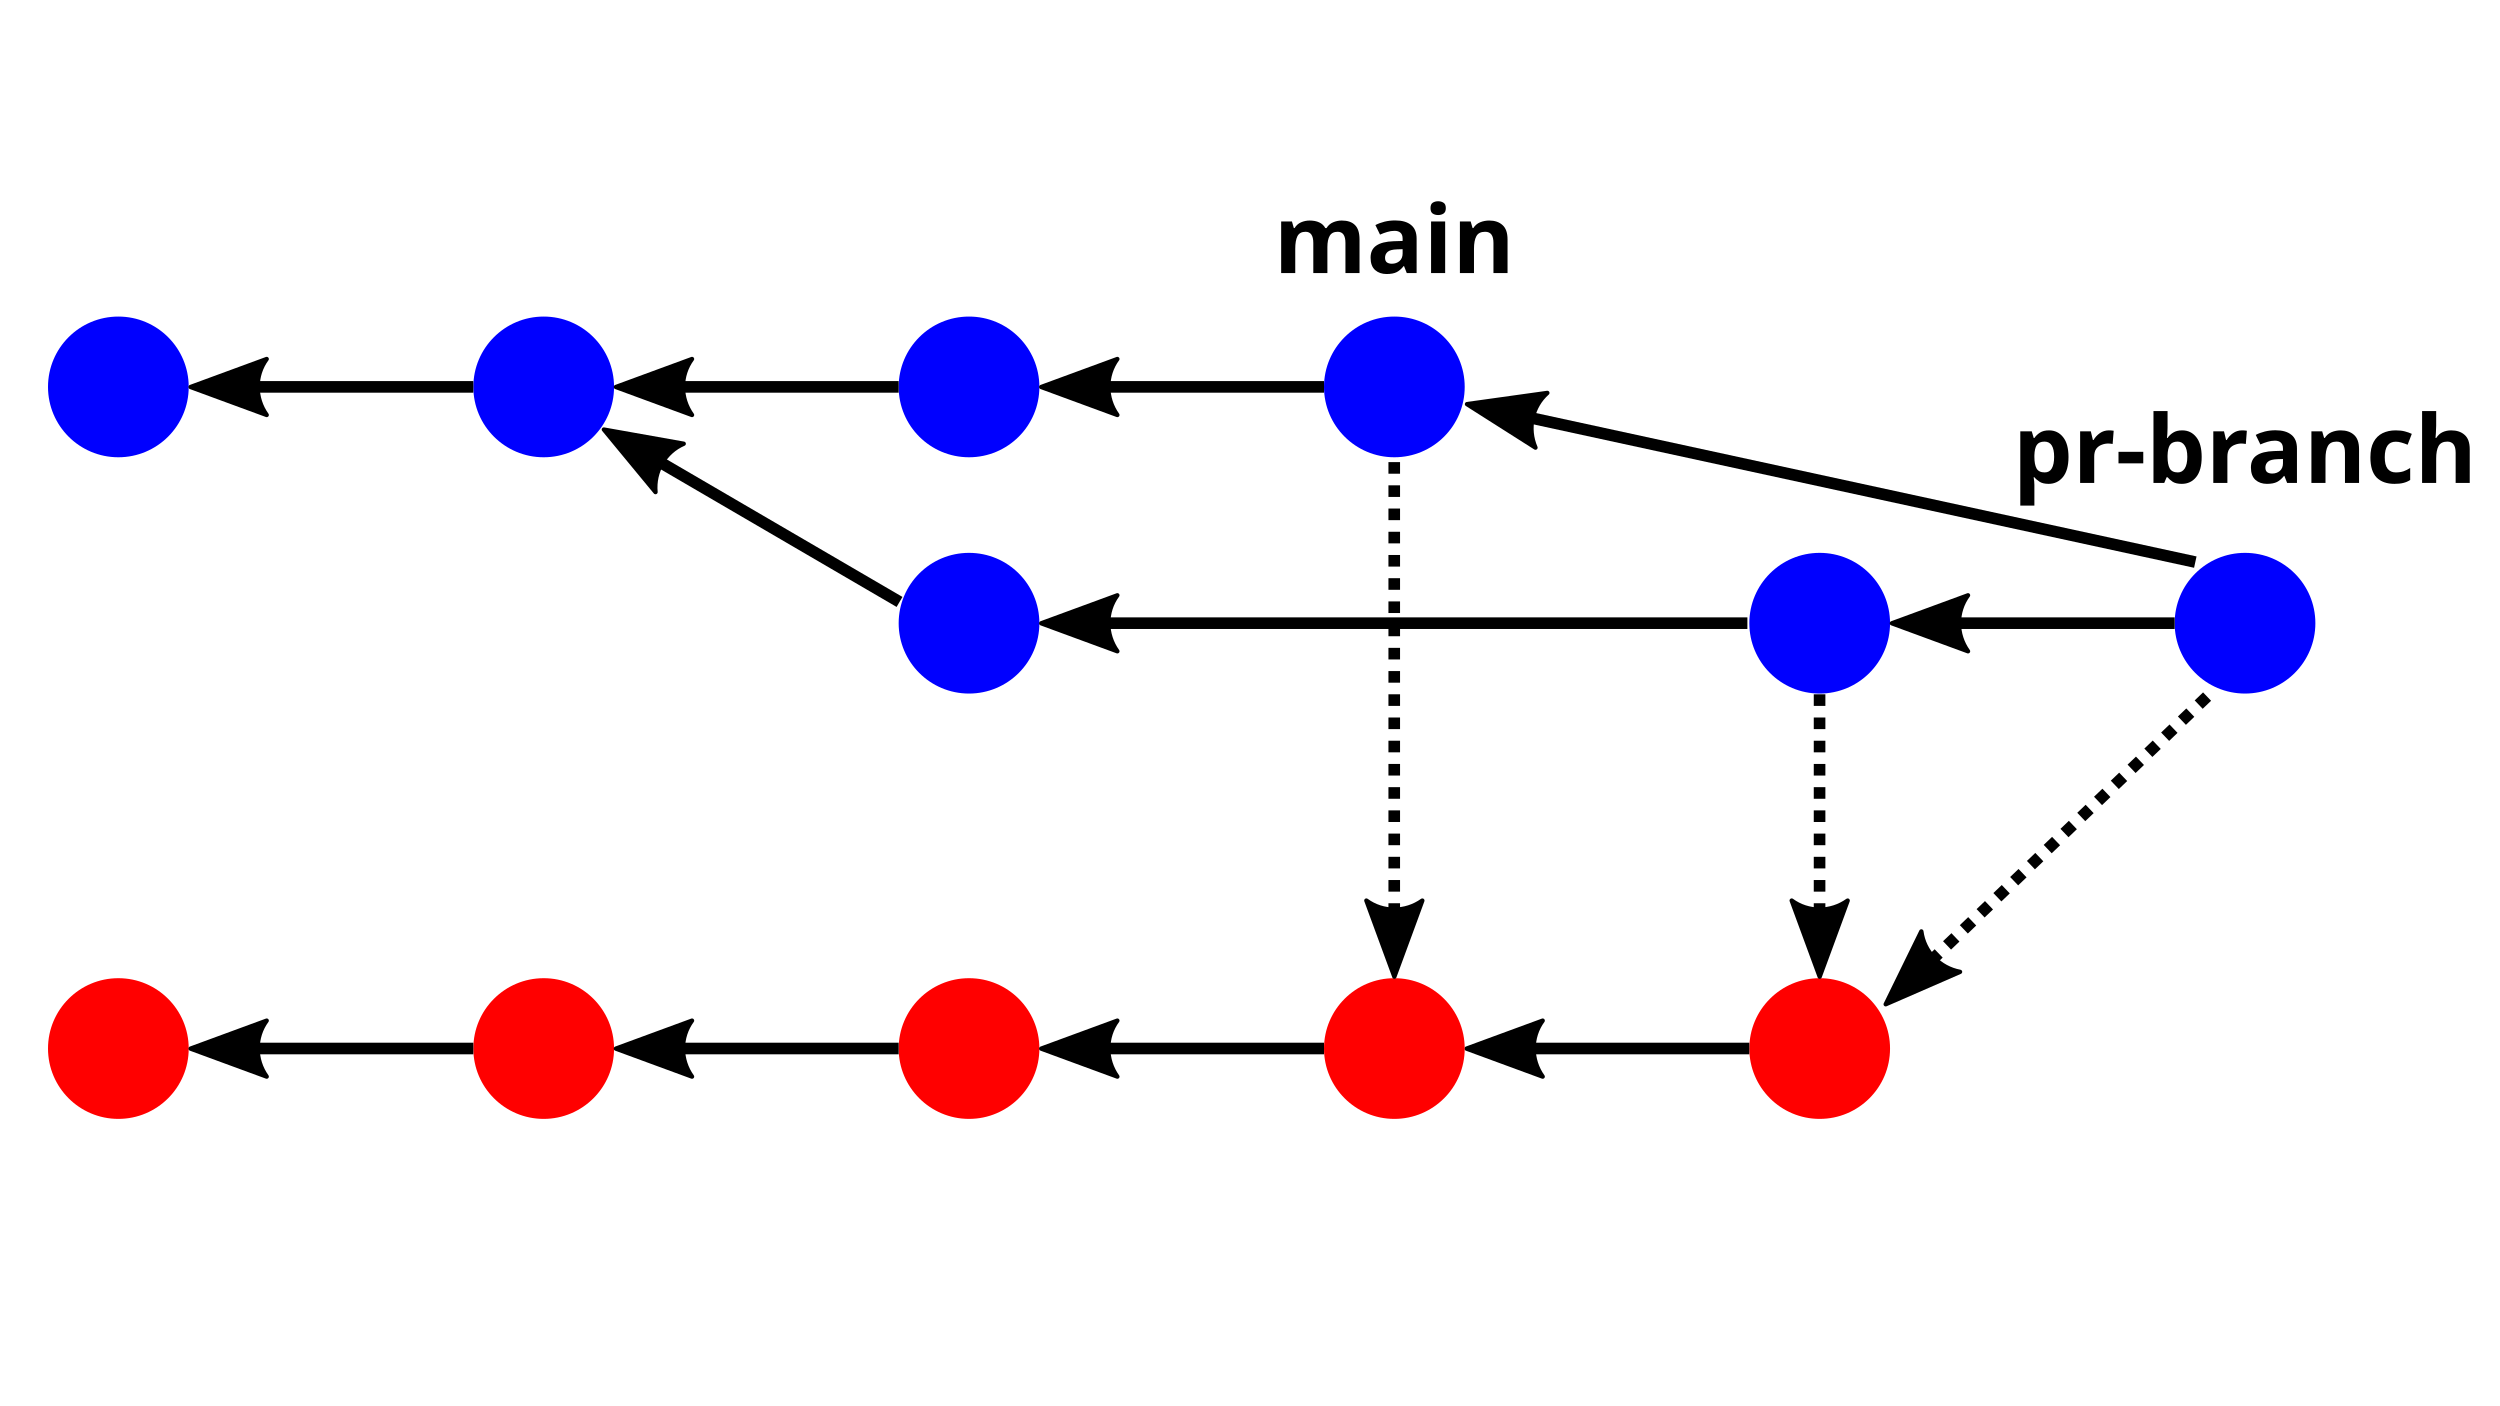
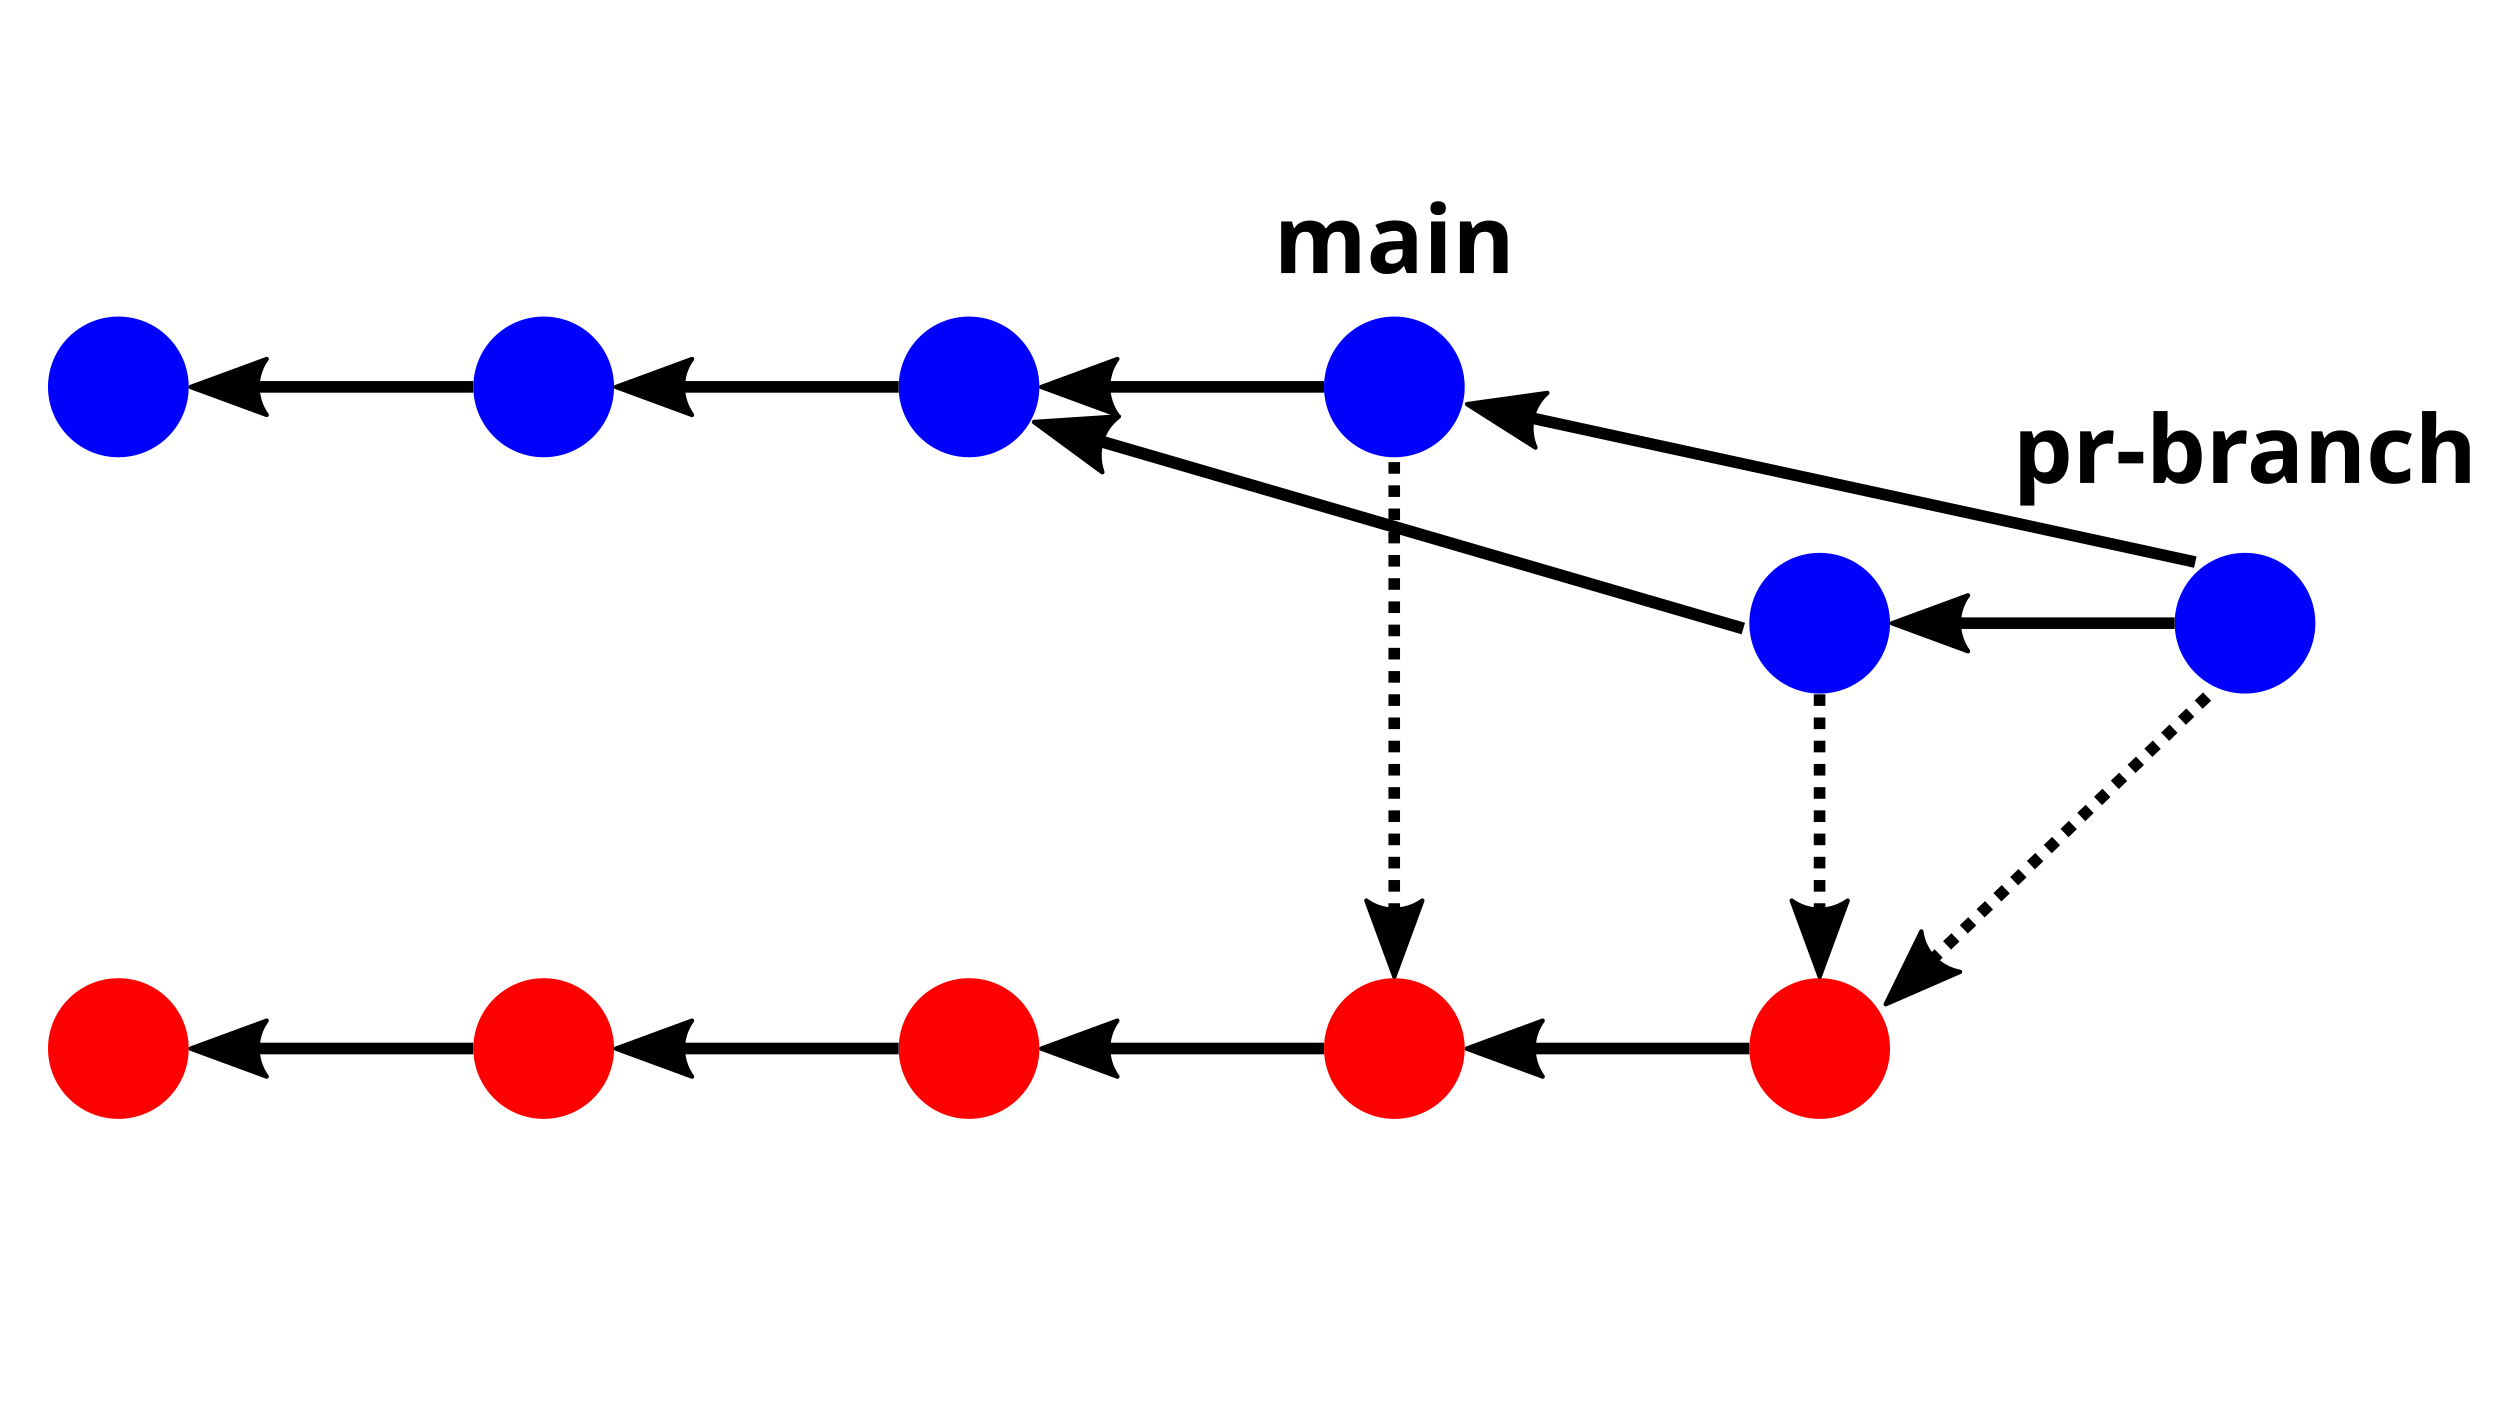
<svg xmlns="http://www.w3.org/2000/svg" version="1.1" id="svg2" width="1058" height="595" viewBox="0 0 1058 595">
  <defs id="defs6">
    <marker style="overflow:visible" id="Arrow2Mstart" refX="0.0" refY="0.0" orient="auto">
      <path transform="scale(0.6) translate(0,0)" d="M 8.719,4.034 L -2.207,0.016 L 8.719,-4.002 C 6.973,-1.63 6.983,1.616 8.719,4.034 z " style="stroke:context-stroke;fill-rule:evenodd;fill:context-stroke;stroke-width:0.625;stroke-linejoin:round" id="path1480" />
    </marker>
    <marker style="overflow:visible" id="Arrow2Lstart" refX="0.0" refY="0.0" orient="auto">
      <path transform="scale(1.1) translate(1,0)" d="M 8.719,4.034 L -2.207,0.016 L 8.719,-4.002 C 6.973,-1.63 6.983,1.616 8.719,4.034 z " style="stroke:context-stroke;fill-rule:evenodd;fill:context-stroke;stroke-width:0.625;stroke-linejoin:round" id="path1474" />
    </marker>
    <marker style="overflow:visible" id="Arrow2Mstart-6" refX="0" refY="0" orient="auto">
      <path transform="scale(0.6)" d="M 8.719,4.034 -2.207,0.016 8.719,-4.002 c -1.745,2.372 -1.735,5.617 -6e-7,8.035 z" style="fill:context-stroke;fill-rule:evenodd;stroke:context-stroke;stroke-width:0.625;stroke-linejoin:round" id="path1480-7" />
    </marker>
    <marker style="overflow:visible" id="marker40874" refX="0" refY="0" orient="auto">
      <path transform="scale(0.6)" d="M 8.719,4.034 -2.207,0.016 8.719,-4.002 c -1.745,2.372 -1.735,5.617 -6e-7,8.035 z" style="fill:context-stroke;fill-rule:evenodd;stroke:context-stroke;stroke-width:0.625;stroke-linejoin:round" id="path40872" />
    </marker>
    <marker style="overflow:visible" id="marker40878" refX="0" refY="0" orient="auto">
      <path transform="scale(0.6)" d="M 8.719,4.034 -2.207,0.016 8.719,-4.002 c -1.745,2.372 -1.735,5.617 -6e-7,8.035 z" style="fill:context-stroke;fill-rule:evenodd;stroke:context-stroke;stroke-width:0.625;stroke-linejoin:round" id="path40876" />
    </marker>
  </defs>
  <g id="g8">
    <circle style="fill:#0000ff;stroke-width:20" id="path849-3" cx="50.09" cy="163.743" r="29.773" />
    <circle style="fill:#0000ff;stroke-width:20" id="circle1358" cx="230.09" cy="163.743" r="29.773" />
    <circle style="fill:#0000ff;stroke-width:20" id="circle1360" cx="410.09" cy="163.743" r="29.773" />
    <g id="path1397">
      <path style="color:#000000;fill:#000000;-inkscape-stroke:none" d="m 87.162,161.271 v 4.914 H 200.316 v -4.914 z" id="path315" />
      <g id="g305">
        <g id="path307">
          <path style="color:#000000;fill:#000000;fill-rule:evenodd;stroke-width:1.842;stroke-linejoin:round;-inkscape-stroke:none" d="M 112.864,175.619 80.656,163.775 112.864,151.931 c -5.146,6.993 -5.116,16.56 -1e-5,23.688 z" id="path311" />
          <path style="color:#000000;fill:#000000;fill-rule:evenodd;stroke-linejoin:round;-inkscape-stroke:none" d="m 112.547,151.066 -32.209,11.844 a 0.921,0.921 0 0 0 0,1.73 l 32.209,11.844 a 0.921,0.921 0 0 0 1.066,-1.402 c -4.889,-6.812 -4.915,-15.937 -0.008,-22.605 a 0.921,0.921 0 0 0 -1.059,-1.41 z m -1.861,2.648 c -3.421,6.239 -3.389,13.822 0.035,20.135 L 83.326,163.775 Z" id="path313" />
        </g>
      </g>
    </g>
    <g id="path1812">
      <path style="color:#000000;fill:#000000;-inkscape-stroke:none" d="m 267.162,161.271 v 4.914 h 113.154 v -4.914 z" id="path301" />
      <g id="g291">
        <g id="path293">
          <path style="color:#000000;fill:#000000;fill-rule:evenodd;stroke-width:1.842;stroke-linejoin:round;-inkscape-stroke:none" d="m 292.864,175.619 -32.209,-11.844 32.209,-11.844 c -5.146,6.993 -5.116,16.56 -1e-5,23.688 z" id="path297" />
          <path style="color:#000000;fill:#000000;fill-rule:evenodd;stroke-linejoin:round;-inkscape-stroke:none" d="m 292.547,151.066 -32.209,11.844 a 0.921,0.921 0 0 0 0,1.73 l 32.209,11.844 a 0.921,0.921 0 0 0 1.066,-1.402 c -4.889,-6.812 -4.915,-15.937 -0.008,-22.605 a 0.921,0.921 0 0 0 -1.059,-1.41 z m -1.861,2.648 c -3.421,6.239 -3.389,13.822 0.035,20.135 l -27.395,-10.074 z" id="path299" />
        </g>
      </g>
    </g>
    <circle style="fill:#ff0000;stroke-width:20" id="circle1900" cx="50.09" cy="443.743" r="29.773" />
    <circle style="fill:#ff0000;stroke-width:20" id="circle1902" cx="230.09" cy="443.743" r="29.773" />
    <circle style="fill:#ff0000;stroke-width:20" id="circle1904" cx="410.09" cy="443.743" r="29.773" />
    <g id="path1908">
      <path style="color:#000000;fill:#000000;-inkscape-stroke:none" d="m 87.162,441.271 v 4.914 H 200.316 v -4.914 z" id="path281" />
      <g id="g271">
        <g id="path273">
          <path style="color:#000000;fill:#000000;fill-rule:evenodd;stroke-width:1.842;stroke-linejoin:round;-inkscape-stroke:none" d="M 112.864,455.619 80.656,443.775 112.864,431.931 c -5.146,6.993 -5.116,16.56 -1e-5,23.688 z" id="path277" />
          <path style="color:#000000;fill:#000000;fill-rule:evenodd;stroke-linejoin:round;-inkscape-stroke:none" d="m 112.547,431.066 -32.209,11.844 a 0.921,0.921 0 0 0 0,1.73 l 32.209,11.844 a 0.921,0.921 0 0 0 1.066,-1.402 c -4.889,-6.812 -4.915,-15.937 -0.008,-22.605 a 0.921,0.921 0 0 0 -1.059,-1.41 z m -1.861,2.648 c -3.421,6.239 -3.389,13.822 0.035,20.135 L 83.326,443.775 Z" id="path279" />
        </g>
      </g>
    </g>
    <g id="path1910">
      <path style="color:#000000;fill:#000000;-inkscape-stroke:none" d="m 267.162,441.271 v 4.914 h 113.154 v -4.914 z" id="path267" />
      <g id="g257">
        <g id="path259">
          <path style="color:#000000;fill:#000000;fill-rule:evenodd;stroke-width:1.842;stroke-linejoin:round;-inkscape-stroke:none" d="m 292.864,455.619 -32.209,-11.844 32.209,-11.844 c -5.146,6.993 -5.116,16.56 -1e-5,23.688 z" id="path263" />
          <path style="color:#000000;fill:#000000;fill-rule:evenodd;stroke-linejoin:round;-inkscape-stroke:none" d="m 292.547,431.066 -32.209,11.844 a 0.921,0.921 0 0 0 0,1.73 l 32.209,11.844 a 0.921,0.921 0 0 0 1.066,-1.402 c -4.889,-6.812 -4.915,-15.937 -0.008,-22.605 a 0.921,0.921 0 0 0 -1.059,-1.41 z m -1.861,2.648 c -3.421,6.239 -3.389,13.822 0.035,20.135 l -27.395,-10.074 z" id="path265" />
        </g>
      </g>
    </g>
    <circle style="fill:#ff0000;stroke-width:20" id="circle1914" cx="770.09" cy="443.743" r="29.773" />
    <g id="path2016">
      <path style="color:#000000;fill:#000000;-inkscape-stroke:none" d="m 627.162,441.271 v 4.914 h 113.154 v -4.914 z" id="path251" />
      <g id="g241">
        <g id="path243">
          <path style="color:#000000;fill:#000000;fill-rule:evenodd;stroke-width:1.842;stroke-linejoin:round;-inkscape-stroke:none" d="m 652.864,455.619 -32.209,-11.844 32.209,-11.844 c -5.146,6.993 -5.116,16.56 -10e-6,23.688 z" id="path247" />
          <path style="color:#000000;fill:#000000;fill-rule:evenodd;stroke-linejoin:round;-inkscape-stroke:none" d="m 652.547,431.066 -32.209,11.844 a 0.921,0.921 0 0 0 0,1.73 l 32.209,11.844 a 0.921,0.921 0 0 0 1.066,-1.402 c -4.889,-6.812 -4.915,-15.937 -0.008,-22.605 a 0.921,0.921 0 0 0 -1.059,-1.41 z m -1.861,2.648 c -3.421,6.239 -3.389,13.822 0.035,20.135 l -27.395,-10.074 z" id="path249" />
        </g>
      </g>
    </g>
    <circle style="fill:#ff0000;stroke-width:20" id="circle2018" cx="590.09" cy="443.743" r="29.773" />
    <g id="text4179" style="font-size:40px;fill:#ffccaa" />
    <g aria-label="main" id="text9647" style="font-size:40px">
      <path d="m 567.83,93.329 q 3.72,0 5.6,1.92 1.92,1.88 1.92,6.08 v 14.24 h -5.96 v -12.76 q 0,-4.72 -3.28,-4.72 -2.36,0 -3.36,1.68 -1,1.68 -1,4.84 v 10.96 h -5.96 v -12.76 q 0,-4.72 -3.28,-4.72 -2.48,0 -3.44,1.88 -0.92,1.84 -0.92,5.32 v 10.28 h -5.96 V 93.729 h 4.56 l 0.8,2.8 h 0.32 q 1,-1.68 2.72,-2.44 1.76,-0.76 3.64,-0.76 2.4,0 4.08,0.8 1.68,0.76 2.56,2.4 h 0.52 q 1,-1.68 2.76,-2.44 1.8,-0.76 3.68,-0.76 z" style="-inkscape-font-specification:'sans-serif Bold'" id="path219" />
      <path d="m 590.43,93.289 q 4.4,0 6.72,1.92 2.36,1.88 2.36,5.8 v 14.56 h -4.16 l -1.16,-2.96 h -0.16 q -1.4,1.76 -2.96,2.56 -1.56,0.8 -4.28,0.8 -2.92,0 -4.84,-1.68 -1.92,-1.72 -1.92,-5.24 0,-3.48 2.44,-5.12 2.44,-1.68 7.32,-1.84 l 3.8,-0.12 v -0.96 q 0,-1.72 -0.92,-2.52 -0.88,-0.8 -2.48,-0.8 -1.6,0 -3.12,0.48 -1.52,0.44 -3.04,1.12 l -1.96,-4.04 q 1.76,-0.92 3.88,-1.44 2.16,-0.52 4.48,-0.52 z m 0.84,12.24 q -2.88,0.08 -4,1.04 -1.12,0.96 -1.12,2.52 0,1.36 0.8,1.96 0.8,0.56 2.08,0.56 1.92,0 3.24,-1.12 1.32,-1.16 1.32,-3.24 v -1.8 z" style="-inkscape-font-specification:'sans-serif Bold'" id="path221" />
      <path d="m 608.63,85.169 q 1.32,0 2.28,0.64 0.96,0.6 0.96,2.28 0,1.64 -0.96,2.28 -0.96,0.64 -2.28,0.64 -1.36,0 -2.32,-0.64 -0.92,-0.64 -0.92,-2.28 0,-1.68 0.92,-2.28 0.96,-0.64 2.32,-0.64 z m 2.96,8.56 v 21.84 h -5.96 V 93.729 Z" style="-inkscape-font-specification:'sans-serif Bold'" id="path223" />
      <path d="m 630.23,93.329 q 3.52,0 5.64,1.92 2.12,1.88 2.12,6.08 v 14.24 h -5.96 v -12.76 q 0,-2.36 -0.84,-3.52 -0.84,-1.2 -2.68,-1.2 -2.72,0 -3.72,1.88 -1,1.84 -1,5.32 v 10.28 h -5.96 V 93.729 h 4.56 l 0.8,2.8 h 0.32 q 1.04,-1.68 2.84,-2.44 1.84,-0.76 3.88,-0.76 z" style="-inkscape-font-specification:'sans-serif Bold'" id="path225" />
    </g>
    <g aria-label="pr-branch" id="text12583" style="font-size:40px">
      <path d="m 867.15,182.129 q 3.68,0 5.96,2.88 2.28,2.84 2.28,8.4 0,5.56 -2.36,8.48 -2.36,2.88 -6.04,2.88 -2.36,0 -3.76,-0.84 -1.4,-0.88 -2.28,-1.96 h -0.32 q 0.32,1.68 0.32,3.2 v 8.8 h -5.96 v -31.44 h 4.84 l 0.84,2.84 h 0.28 q 0.88,-1.32 2.36,-2.28 1.48,-0.96 3.84,-0.96 z m -1.92,4.76 q -2.32,0 -3.28,1.44 -0.92,1.44 -1,4.4 v 0.64 q 0,3.16 0.92,4.88 0.96,1.68 3.44,1.68 2.04,0 3,-1.68 1,-1.72 1,-4.92 0,-6.44 -4.08,-6.44 z" style="-inkscape-font-specification:'sans-serif Bold'" id="path182" />
      <path d="m 892.51,182.129 q 0.44,0 1.04,0.04 0.6,0.04 0.96,0.12 l -0.44,5.6 q -0.28,-0.08 -0.84,-0.12 -0.52,-0.08 -0.92,-0.08 -1.52,0 -2.92,0.56 -1.4,0.52 -2.28,1.72 -0.84,1.2 -0.84,3.28 v 11.12 h -5.96 v -21.84 h 4.52 l 0.88,3.68 h 0.28 q 0.96,-1.68 2.64,-2.88 1.68,-1.2 3.88,-1.2 z" style="-inkscape-font-specification:'sans-serif Bold'" id="path184" />
      <path d="m 896.55,196.089 v -4.88 h 10.48 v 4.88 z" style="-inkscape-font-specification:'sans-serif Bold'" id="path186" />
      <path d="m 917.31,181.049 q 0,1.24 -0.08,2.44 -0.08,1.2 -0.16,1.88 h 0.24 q 0.88,-1.36 2.36,-2.28 1.48,-0.96 3.84,-0.96 3.68,0 5.96,2.88 2.28,2.84 2.28,8.4 0,5.6 -2.32,8.48 -2.32,2.88 -6.08,2.88 -2.4,0 -3.8,-0.84 -1.36,-0.88 -2.24,-1.96 h -0.4 l -1,2.4 h -4.56 v -30.4 h 5.96 z m 4.28,5.84 q -2.32,0 -3.28,1.44 -0.92,1.44 -1,4.4 v 0.64 q 0,3.16 0.92,4.88 0.96,1.68 3.44,1.68 1.84,0 2.92,-1.68 1.08,-1.72 1.08,-4.92 0,-3.2 -1.12,-4.8 -1.08,-1.64 -2.96,-1.64 z" style="-inkscape-font-specification:'sans-serif Bold'" id="path188" />
      <path d="m 948.87,182.129 q 0.44,0 1.04,0.04 0.6,0.04 0.96,0.12 l -0.44,5.6 q -0.28,-0.08 -0.84,-0.12 -0.52,-0.08 -0.92,-0.08 -1.52,0 -2.92,0.56 -1.4,0.52 -2.28,1.72 -0.84,1.2 -0.84,3.28 v 11.12 h -5.96 v -21.84 h 4.52 l 0.88,3.68 h 0.28 q 0.96,-1.68 2.64,-2.88 1.68,-1.2 3.88,-1.2 z" style="-inkscape-font-specification:'sans-serif Bold'" id="path190" />
      <path d="m 962.99,182.089 q 4.4,0 6.72,1.92 2.36,1.88 2.36,5.8 v 14.56 h -4.16 l -1.16,-2.96 h -0.16 q -1.4,1.76 -2.96,2.56 -1.56,0.8 -4.28,0.8 -2.92,0 -4.84,-1.68 -1.92,-1.72 -1.92,-5.24 0,-3.48 2.44,-5.12 2.44,-1.68 7.32,-1.84 l 3.8,-0.12 v -0.96 q 0,-1.72 -0.92,-2.52 -0.88,-0.8 -2.48,-0.8 -1.6,0 -3.12,0.48 -1.52,0.44 -3.04,1.12 l -1.96,-4.04 q 1.76,-0.92 3.88,-1.44 2.16,-0.52 4.48,-0.52 z m 0.84,12.24 q -2.88,0.08 -4,1.04 -1.12,0.96 -1.12,2.52 0,1.36 0.8,1.96 0.8,0.56 2.08,0.56 1.92,0 3.24,-1.12 1.32,-1.16 1.32,-3.24 v -1.8 z" style="-inkscape-font-specification:'sans-serif Bold'" id="path192" />
      <path d="m 990.59,182.129 q 3.52,0 5.64,1.92 2.12,1.88 2.12,6.08 v 14.24 h -5.96 v -12.76 q 0,-2.36 -0.84,-3.52 -0.84,-1.2 -2.68,-1.2 -2.72,0 -3.72,1.88 -1,1.84 -1,5.32 v 10.28 h -5.96 v -21.84 h 4.56 l 0.8,2.8 h 0.32 q 1.04,-1.68 2.84,-2.44 1.84,-0.76 3.88,-0.76 z" style="-inkscape-font-specification:'sans-serif Bold'" id="path194" />
      <path d="m 1013.35,204.769 q -4.88,0 -7.56,-2.68 -2.64,-2.72 -2.64,-8.52 0,-4 1.36,-6.52 1.36,-2.52 3.76,-3.72 2.44,-1.2 5.6,-1.2 2.24,0 3.88,0.44 1.68,0.44 2.92,1.04 l -1.76,4.6 q -1.4,-0.56 -2.64,-0.92 -1.2,-0.36 -2.4,-0.36 -4.64,0 -4.64,6.6 0,3.28 1.2,4.84 1.24,1.56 3.44,1.56 1.88,0 3.32,-0.48 1.44,-0.52 2.8,-1.4 v 5.08 q -1.36,0.88 -2.88,1.24 -1.48,0.4 -3.76,0.4 z" style="-inkscape-font-specification:'sans-serif Bold'" id="path196" />
      <path d="m 1030.99,180.169 q 0,1.6 -0.12,3.08 -0.08,1.48 -0.16,2.08 h 0.32 q 1.04,-1.68 2.68,-2.44 1.64,-0.76 3.64,-0.76 3.56,0 5.68,1.92 2.16,1.88 2.16,6.08 v 14.24 h -5.96 v -12.76 q 0,-4.72 -3.52,-4.72 -2.68,0 -3.72,1.88 -1,1.84 -1,5.32 v 10.28 h -5.96 v -30.4 h 5.96 z" style="-inkscape-font-specification:'sans-serif Bold'" id="path198" />
    </g>
    <g id="path14156">
      <path style="color:#000000;fill:#000000;stroke-dasharray:4.913, 4.913;-inkscape-stroke:none" d="m 587.586,195.564 v 4.912 H 592.5 v -4.912 z m 0,9.826 v 4.912 H 592.5 v -4.912 z m 0,9.826 v 4.912 H 592.5 v -4.912 z m 0,9.826 v 4.912 H 592.5 v -4.912 z m 0,9.826 v 4.912 H 592.5 v -4.912 z m 0,9.824 v 4.914 H 592.5 v -4.914 z m 0,9.826 v 4.914 H 592.5 v -4.914 z m 0,9.826 v 4.914 H 592.5 v -4.914 z m 0,9.826 v 4.914 H 592.5 v -4.914 z m 0,9.826 v 4.914 H 592.5 v -4.914 z m 0,9.826 v 4.912 H 592.5 v -4.912 z m 0,9.826 v 4.912 H 592.5 v -4.912 z m 0,9.826 v 4.912 H 592.5 v -4.912 z m 0,9.826 v 4.912 H 592.5 v -4.912 z m 0,9.826 v 4.912 H 592.5 v -4.912 z m 0,9.826 v 4.912 H 592.5 v -4.912 z m 0,9.824 v 4.914 H 592.5 v -4.914 z m 0,9.826 v 4.914 H 592.5 v -4.914 z m 0,9.826 v 4.914 H 592.5 v -4.914 z m 0,9.826 v 4.914 H 592.5 v -4.914 z m 0,9.826 v 4.914 H 592.5 v -4.914 z m 0,9.826 v 4.914 H 592.5 v -4.914 z" id="path180" />
      <g id="g170">
        <g id="path172">
          <path style="color:#000000;fill:#000000;fill-rule:evenodd;stroke-width:1.842;stroke-linejoin:round;-inkscape-stroke:none" d="m 601.934,381.123 -11.843,32.207 -11.843,-32.207 c 6.992,5.145 16.559,5.116 23.687,10e-6 z" id="path176" />
          <path style="color:#000000;fill:#000000;fill-rule:evenodd;stroke-linejoin:round;-inkscape-stroke:none" d="m 602.141,380.225 a 0.921,0.921 0 0 0 -0.744,0.15 c -6.812,4.889 -15.936,4.913 -22.604,0.006 a 0.921,0.921 0 0 0 -1.41,1.061 l 11.842,32.207 a 0.921,0.921 0 0 0 1.73,0 l 11.844,-32.207 a 0.921,0.921 0 0 0 -0.658,-1.217 z m -1.977,3.041 -10.074,27.393 -10.061,-27.357 c 6.24,3.421 13.822,3.389 20.135,-0.035 z" id="path178" />
        </g>
      </g>
    </g>
-     <g id="path14884">
-       <path style="color:#000000;fill:#000000;-inkscape-stroke:none" d="m 262.438,182.904 -2.477,4.244 119.48,69.713 2.477,-4.242 z" id="path166" />
-       <g id="g156">
-         <g id="path158">
-           <path style="color:#000000;fill:#000000;fill-rule:evenodd;stroke-width:1.842;stroke-linejoin:round;-inkscape-stroke:none" d="m 277.406,208.249 -21.85,-26.462 33.788,6.002 c -7.968,3.446 -12.764,11.725 -11.938,20.46 z" id="path162" />
-           <path style="color:#000000;fill:#000000;fill-rule:evenodd;stroke-linejoin:round;-inkscape-stroke:none" d="m 255.717,180.881 a 0.921,0.921 0 0 0 -0.871,1.492 l 21.85,26.463 a 0.921,0.921 0 0 0 1.629,-0.674 c -0.79,-8.348 3.786,-16.241 11.385,-19.527 a 0.921,0.921 0 0 0 -0.203,-1.752 z m 2.143,2.25 28.703,5.102 c -6.098,3.665 -9.891,10.229 -10.115,17.406 z" id="path164" />
-         </g>
-       </g>
-     </g>
-     <circle style="fill:#0000ff;stroke-width:20" id="circle14886" cx="410.09" cy="263.743" r="29.773" />
    <circle style="fill:#0000ff;stroke-width:20" id="circle14888" cx="770.09" cy="263.743" r="29.773" />
-     <g id="path14890">
-       <path style="color:#000000;fill:#000000;-inkscape-stroke:none" d="m 447.162,261.271 v 4.914 h 292.332 v -4.914 z" id="path148" />
-       <g id="g138">
-         <g id="path140">
-           <path style="color:#000000;fill:#000000;fill-rule:evenodd;stroke-width:1.842;stroke-linejoin:round;-inkscape-stroke:none" d="m 472.864,275.619 -32.209,-11.844 32.209,-11.844 c -5.146,6.993 -5.116,16.56 -1e-5,23.688 z" id="path144" />
-           <path style="color:#000000;fill:#000000;fill-rule:evenodd;stroke-linejoin:round;-inkscape-stroke:none" d="m 472.547,251.066 -32.209,11.844 a 0.921,0.921 0 0 0 0,1.73 l 32.209,11.844 a 0.921,0.921 0 0 0 1.066,-1.402 c -4.889,-6.812 -4.915,-15.937 -0.008,-22.605 a 0.921,0.921 0 0 0 -1.059,-1.41 z m -1.861,2.648 c -3.421,6.239 -3.389,13.822 0.035,20.135 l -27.395,-10.074 z" id="path146" />
-         </g>
-       </g>
-     </g>
    <circle style="fill:#0000ff;stroke-width:20" id="circle30330" cx="590.09" cy="163.743" r="29.773" />
    <g id="path30332">
      <path style="color:#000000;fill:#000000;-inkscape-stroke:none" d="m 447.162,161.271 v 4.914 h 113.154 v -4.914 z" id="path132" />
      <g id="g122">
        <g id="path124">
          <path style="color:#000000;fill:#000000;fill-rule:evenodd;stroke-width:1.842;stroke-linejoin:round;-inkscape-stroke:none" d="m 472.864,175.619 -32.209,-11.844 32.209,-11.844 c -5.146,6.993 -5.116,16.56 -1e-5,23.688 z" id="path128" />
          <path style="color:#000000;fill:#000000;fill-rule:evenodd;stroke-linejoin:round;-inkscape-stroke:none" d="m 472.547,151.066 -32.209,11.844 a 0.921,0.921 0 0 0 0,1.73 l 32.209,11.844 a 0.921,0.921 0 0 0 1.066,-1.402 c -4.889,-6.812 -4.915,-15.937 -0.008,-22.605 a 0.921,0.921 0 0 0 -1.059,-1.41 z m -1.861,2.648 c -3.421,6.239 -3.389,13.822 0.035,20.135 l -27.395,-10.074 z" id="path130" />
        </g>
      </g>
    </g>
    <g id="path34972">
      <path style="color:#000000;fill:#000000;-inkscape-stroke:none" d="m 447.162,441.271 v 4.914 h 113.154 v -4.914 z" id="path118" />
      <g id="g108">
        <g id="path110">
          <path style="color:#000000;fill:#000000;fill-rule:evenodd;stroke-width:1.842;stroke-linejoin:round;-inkscape-stroke:none" d="m 472.864,455.619 -32.209,-11.844 32.209,-11.844 c -5.146,6.993 -5.116,16.56 -1e-5,23.688 z" id="path114" />
          <path style="color:#000000;fill:#000000;fill-rule:evenodd;stroke-linejoin:round;-inkscape-stroke:none" d="m 472.547,431.066 -32.209,11.844 a 0.921,0.921 0 0 0 0,1.73 l 32.209,11.844 a 0.921,0.921 0 0 0 1.066,-1.402 c -4.889,-6.812 -4.915,-15.937 -0.008,-22.605 a 0.921,0.921 0 0 0 -1.059,-1.41 z m -1.861,2.648 c -3.421,6.239 -3.389,13.822 0.035,20.135 l -27.395,-10.074 z" id="path116" />
        </g>
      </g>
    </g>
    <g id="path36589">
      <path style="color:#000000;fill:#000000;stroke-dasharray:4.913, 4.913;-inkscape-stroke:none" d="m 767.586,293.824 v 4.912 H 772.5 v -4.912 z m 0,9.826 v 4.912 H 772.5 v -4.912 z m 0,9.826 v 4.912 H 772.5 v -4.912 z m 0,9.826 v 4.912 H 772.5 v -4.912 z m 0,9.826 v 4.912 H 772.5 v -4.912 z m 0,9.826 v 4.912 H 772.5 v -4.912 z m 0,9.824 v 4.914 H 772.5 v -4.914 z m 0,9.826 v 4.914 H 772.5 v -4.914 z m 0,9.826 v 4.914 H 772.5 v -4.914 z m 0,9.826 v 4.914 H 772.5 v -4.914 z m 0,9.826 v 4.914 H 772.5 v -4.914 z m 0,9.826 v 4.914 H 772.5 v -4.914 z" id="path104" />
      <g id="g94">
        <g id="path96">
          <path style="color:#000000;fill:#000000;fill-rule:evenodd;stroke-width:1.842;stroke-linejoin:round;-inkscape-stroke:none" d="m 781.934,381.123 -11.843,32.207 -11.843,-32.207 c 6.992,5.145 16.559,5.116 23.687,10e-6 z" id="path100" />
          <path style="color:#000000;fill:#000000;fill-rule:evenodd;stroke-linejoin:round;-inkscape-stroke:none" d="m 782.141,380.225 a 0.921,0.921 0 0 0 -0.744,0.15 c -6.812,4.889 -15.936,4.913 -22.604,0.006 a 0.921,0.921 0 0 0 -1.41,1.061 l 11.842,32.207 a 0.921,0.921 0 0 0 1.73,0 l 11.844,-32.207 a 0.921,0.921 0 0 0 -0.658,-1.217 z m -1.977,3.041 -10.074,27.393 -10.061,-27.357 c 6.24,3.421 13.822,3.389 20.135,-0.035 z" id="path102" />
        </g>
      </g>
    </g>
    <g id="path37117">
      <path style="color:#000000;fill:#000000;stroke-dasharray:4.913, 4.913;-inkscape-stroke:none" d="m 932.336,293.018 -3.549,3.398 3.396,3.549 3.549,-3.396 z m -7.1,6.795 -3.549,3.396 3.396,3.549 3.551,-3.396 z m -7.098,6.793 -3.551,3.396 3.396,3.551 3.551,-3.398 z m -7.1,6.793 -3.551,3.396 3.398,3.551 3.549,-3.396 z m -7.1,6.795 -3.549,3.396 3.396,3.549 3.549,-3.396 z m -7.1,6.793 -3.549,3.396 3.396,3.549 3.549,-3.396 z m -7.1,6.793 -3.549,3.396 3.396,3.551 3.551,-3.398 z m -7.098,6.793 -3.551,3.396 3.396,3.551 3.551,-3.396 z m -7.1,6.795 -3.551,3.396 3.398,3.549 3.549,-3.396 z m -7.1,6.793 -3.549,3.396 3.396,3.549 3.549,-3.396 z m -7.1,6.793 -3.549,3.396 3.396,3.551 3.549,-3.396 z m -7.1,6.793 -3.549,3.396 3.396,3.551 3.551,-3.396 z m -7.098,6.795 -3.551,3.396 3.396,3.549 3.551,-3.396 z m -7.1,6.793 -3.551,3.396 3.398,3.549 3.549,-3.396 z m -7.1,6.793 -3.549,3.396 3.396,3.551 3.549,-3.396 z m -7.1,6.793 -3.549,3.398 3.396,3.549 3.549,-3.396 z m -7.1,6.795 -3.549,3.396 3.396,3.549 3.551,-3.396 z m -7.098,6.793 -3.551,3.396 3.396,3.549 3.551,-3.396 z m -7.1,6.793 -3.551,3.396 3.398,3.551 3.549,-3.396 z" id="path90" />
      <g id="g80">
        <g id="path82">
          <path style="color:#000000;fill:#000000;fill-rule:evenodd;stroke-width:1.842;stroke-linejoin:round;-inkscape-stroke:none" d="m 829.489,411.295 -31.458,13.711 15.081,-30.824 c 1.117,8.609 7.753,15.501 16.377,17.114 z" id="path86" />
          <path style="color:#000000;fill:#000000;fill-rule:evenodd;stroke-linejoin:round;-inkscape-stroke:none" d="m 813.262,393.271 a 0.921,0.921 0 0 0 -0.977,0.504 l -15.082,30.824 a 0.921,0.921 0 0 0 1.195,1.25 l 31.459,-13.711 a 0.921,0.921 0 0 0 -0.199,-1.75 c -8.242,-1.541 -14.568,-8.116 -15.633,-16.326 a 0.921,0.921 0 0 0 -0.764,-0.791 z m -0.492,3.705 c 1.843,6.873 7.11,12.329 13.949,14.521 l -26.76,11.662 z" id="path88" />
        </g>
      </g>
    </g>
    <circle style="fill:#0000ff;stroke-width:20" id="circle43621" cx="950.09" cy="263.743" r="29.773" />
    <g id="path43623">
      <path style="color:#000000;fill:#000000;-inkscape-stroke:none" d="m 807.162,261.271 v 4.914 h 113.154 v -4.914 z" id="path74" />
      <g id="g64">
        <g id="path66">
          <path style="color:#000000;fill:#000000;fill-rule:evenodd;stroke-width:1.842;stroke-linejoin:round;-inkscape-stroke:none" d="m 832.864,275.619 -32.209,-11.844 32.209,-11.844 c -5.146,6.993 -5.116,16.56 -10e-6,23.688 z" id="path70" />
          <path style="color:#000000;fill:#000000;fill-rule:evenodd;stroke-linejoin:round;-inkscape-stroke:none" d="m 832.547,251.066 -32.209,11.844 a 0.921,0.921 0 0 0 0,1.73 l 32.209,11.844 a 0.921,0.921 0 0 0 1.066,-1.402 c -4.889,-6.812 -4.915,-15.937 -0.008,-22.605 a 0.921,0.921 0 0 0 -1.059,-1.41 z m -1.861,2.648 c -3.421,6.239 -3.389,13.822 0.035,20.135 l -27.395,-10.074 z" id="path72" />
        </g>
      </g>
    </g>
    <g id="path43724">
      <path style="color:#000000;fill:#000000;-inkscape-stroke:none" d="m 627.732,169.965 -1.041,4.801 301.84,65.518 1.043,-4.801 z" id="path60" />
      <g id="g50">
        <g id="path52">
          <path style="color:#000000;fill:#000000;fill-rule:evenodd;stroke-width:1.842;stroke-linejoin:round;-inkscape-stroke:none" d="m 649.806,189.437 -28.963,-18.407 33.988,-4.742 c -6.512,5.742 -8.512,15.098 -5.025,23.149 z" id="path56" />
          <path style="color:#000000;fill:#000000;fill-rule:evenodd;stroke-linejoin:round;-inkscape-stroke:none" d="m 654.703,165.375 -33.988,4.742 a 0.921,0.921 0 0 0 -0.365,1.691 l 28.963,18.406 a 0.921,0.921 0 0 0 1.34,-1.145 c -3.333,-7.694 -1.423,-16.616 4.787,-22.092 a 0.921,0.921 0 0 0 -0.736,-1.604 z m -2.381,2.193 c -4.666,5.372 -6.244,12.791 -4.236,19.686 l -24.635,-15.656 z" id="path58" />
        </g>
      </g>
    </g>
+     <g id="path14890-3" transform="matrix(1.00426,0.2925942,-0.2954122,0.9946808,-27.39351,-241.9526)">
+       <path style="color:#000000;fill:#000000;-inkscape-stroke:none" d="m 547.162,261.271 v 4.914 h 292.332 v -4.914 z" id="path94" />
+       <g id="g84">
+         <g id="path86-6">
+           <path style="color:#000000;fill:#000000;fill-rule:evenodd;stroke-width:1.842;stroke-linejoin:round;-inkscape-stroke:none" d="m 572.864,275.619 -32.209,-11.844 32.209,-11.844 c -5.146,6.993 -5.116,16.56 -10e-6,23.688 z" id="path90-7" />
+           <path style="color:#000000;fill:#000000;fill-rule:evenodd;stroke-linejoin:round;-inkscape-stroke:none" d="m 572.547,251.066 -32.209,11.844 a 0.921,0.921 0 0 0 0,1.73 l 32.209,11.844 a 0.921,0.921 0 0 0 1.066,-1.402 c -4.889,-6.812 -4.915,-15.937 -0.008,-22.605 a 0.921,0.921 0 0 0 -1.059,-1.41 z m -1.861,2.648 c -3.421,6.239 -3.389,13.822 0.035,20.135 l -27.395,-10.074 z" id="path92" />
+         </g>
+       </g>
+     </g>
  </g>
</svg>
